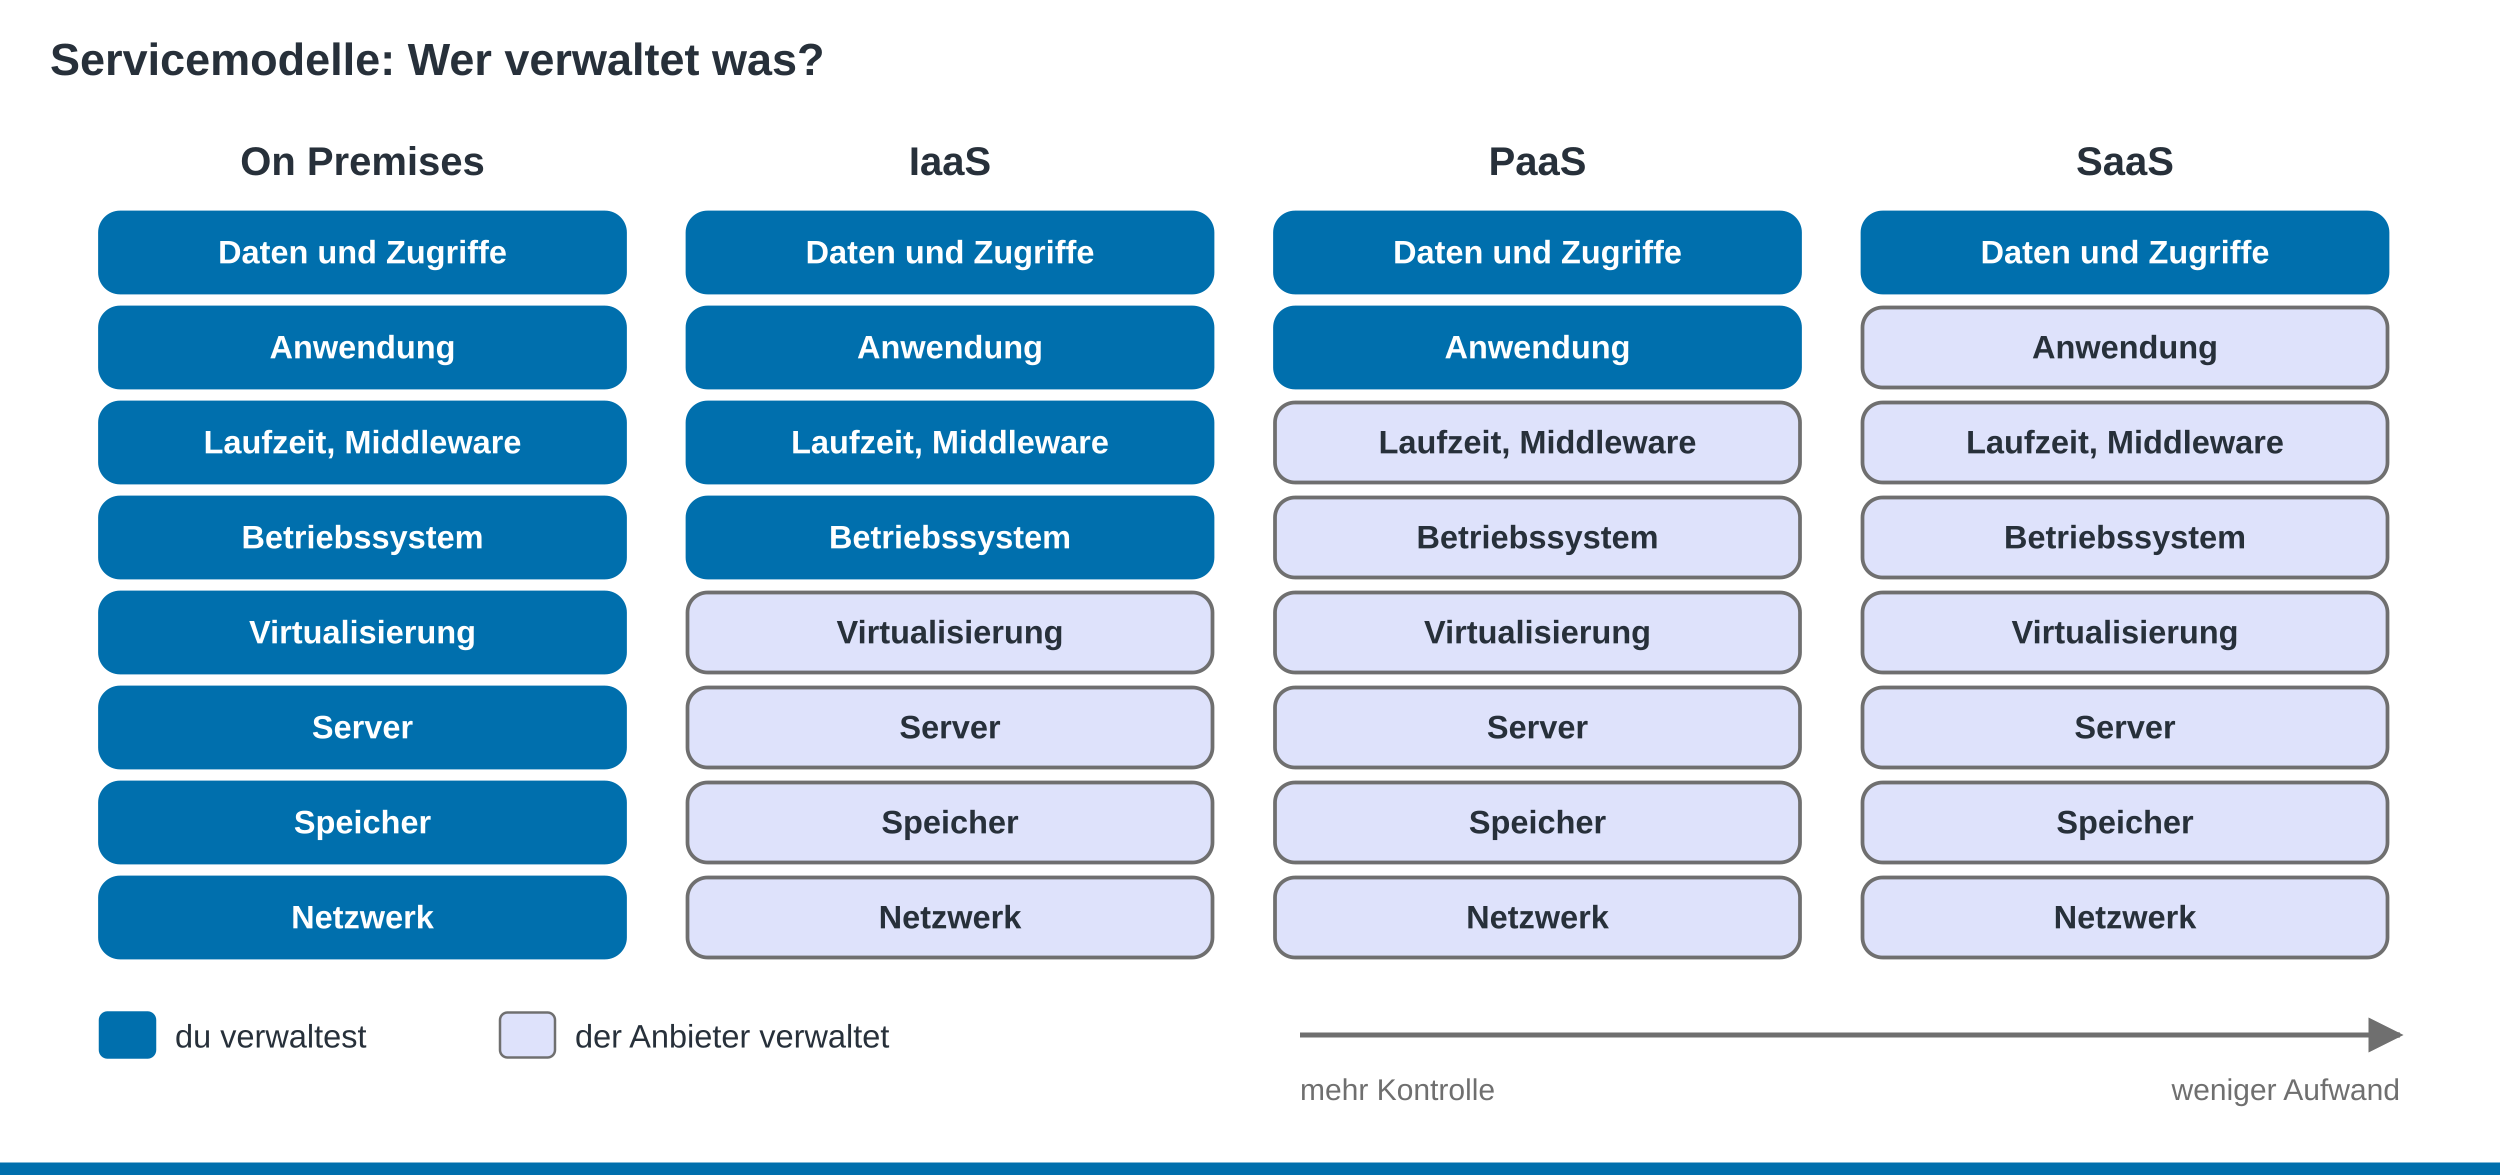
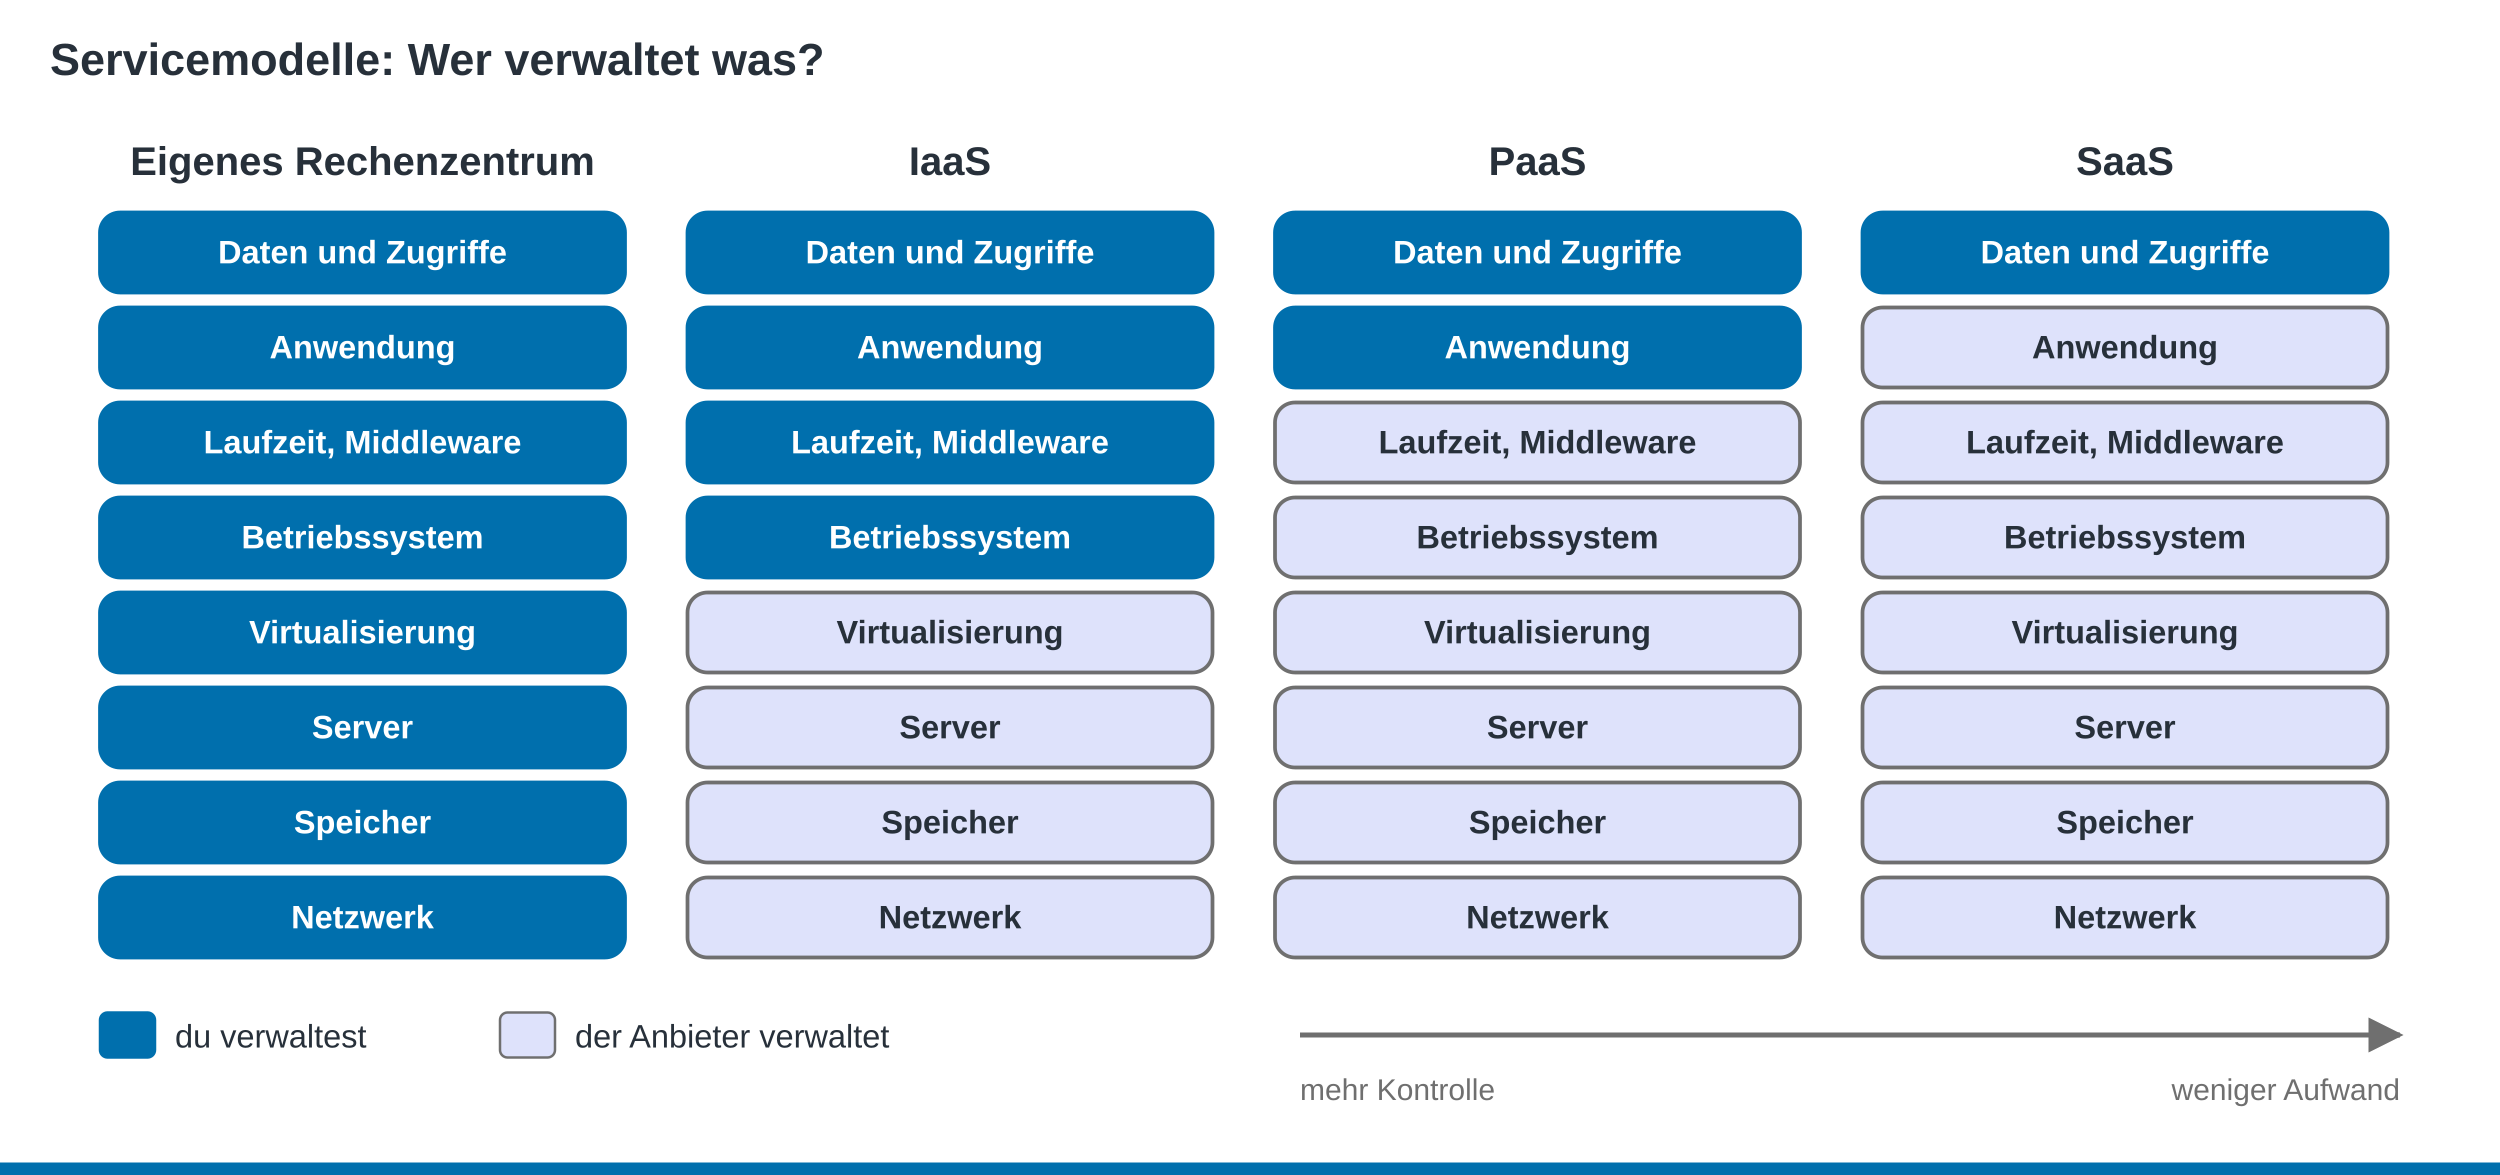
<svg xmlns="http://www.w3.org/2000/svg" viewBox="0 0 1000 470" width="1000" height="470" font-family="'Segoe UI', Arial, Helvetica, sans-serif" role="img" aria-label="Verantwortung bei On Premises, IaaS, PaaS und SaaS">
  <defs>
    <marker id="aD" viewBox="0 0 10 10" refX="9" refY="5" markerWidth="7" markerHeight="7" orient="auto-start-reverse">
      <path d="M0 0 L10 5 L0 10 z" fill="#27303A" />
    </marker>
    <marker id="aB" viewBox="0 0 10 10" refX="9" refY="5" markerWidth="7" markerHeight="7" orient="auto-start-reverse">
      <path d="M0 0 L10 5 L0 10 z" fill="#006FAD" />
    </marker>
    <marker id="aO" viewBox="0 0 10 10" refX="9" refY="5" markerWidth="7" markerHeight="7" orient="auto-start-reverse">
      <path d="M0 0 L10 5 L0 10 z" fill="#2E7D32" />
    </marker>
    <marker id="aN" viewBox="0 0 10 10" refX="9" refY="5" markerWidth="7" markerHeight="7" orient="auto-start-reverse">
      <path d="M0 0 L10 5 L0 10 z" fill="#B3261E" />
    </marker>
    <marker id="aG" viewBox="0 0 10 10" refX="9" refY="5" markerWidth="7" markerHeight="7" orient="auto-start-reverse">
      <path d="M0 0 L10 5 L0 10 z" fill="#6F6F6F" />
    </marker>
  </defs>
  <rect width="1000" height="470" fill="#FFFFFF" />
  <rect x="0" y="465" width="1000" height="5" fill="#006FAD" />
  <text x="20" y="30" font-size="18" fill="#27303A" font-weight="bold" text-anchor="start">Servicemodelle: Wer verwaltet was?</text>
-   <text x="145" y="70" font-size="16" fill="#27303A" font-weight="bold" text-anchor="middle">On Premises</text>
+   <text x="145" y="70" font-size="16" fill="#27303A" font-weight="bold" text-anchor="middle">Eigenes Rechenzentrum</text>
  <rect x="40" y="85" width="210" height="32" rx="8" fill="#006FAD" stroke="#006FAD" stroke-width="1.5" />
  <text x="145.0" y="105.333" font-size="13" fill="#FFFFFF" font-weight="bold" text-anchor="middle">Daten und Zugriffe</text>
  <rect x="40" y="123" width="210" height="32" rx="8" fill="#006FAD" stroke="#006FAD" stroke-width="1.5" />
  <text x="145.0" y="143.333" font-size="13" fill="#FFFFFF" font-weight="bold" text-anchor="middle">Anwendung</text>
  <rect x="40" y="161" width="210" height="32" rx="8" fill="#006FAD" stroke="#006FAD" stroke-width="1.5" />
  <text x="145.0" y="181.333" font-size="13" fill="#FFFFFF" font-weight="bold" text-anchor="middle">Laufzeit, Middleware</text>
  <rect x="40" y="199" width="210" height="32" rx="8" fill="#006FAD" stroke="#006FAD" stroke-width="1.5" />
  <text x="145.0" y="219.333" font-size="13" fill="#FFFFFF" font-weight="bold" text-anchor="middle">Betriebssystem</text>
  <rect x="40" y="237" width="210" height="32" rx="8" fill="#006FAD" stroke="#006FAD" stroke-width="1.5" />
  <text x="145.0" y="257.333" font-size="13" fill="#FFFFFF" font-weight="bold" text-anchor="middle">Virtualisierung</text>
  <rect x="40" y="275" width="210" height="32" rx="8" fill="#006FAD" stroke="#006FAD" stroke-width="1.5" />
  <text x="145.0" y="295.333" font-size="13" fill="#FFFFFF" font-weight="bold" text-anchor="middle">Server</text>
  <rect x="40" y="313" width="210" height="32" rx="8" fill="#006FAD" stroke="#006FAD" stroke-width="1.5" />
  <text x="145.0" y="333.333" font-size="13" fill="#FFFFFF" font-weight="bold" text-anchor="middle">Speicher</text>
  <rect x="40" y="351" width="210" height="32" rx="8" fill="#006FAD" stroke="#006FAD" stroke-width="1.5" />
  <text x="145.0" y="371.333" font-size="13" fill="#FFFFFF" font-weight="bold" text-anchor="middle">Netzwerk</text>
  <text x="380" y="70" font-size="16" fill="#27303A" font-weight="bold" text-anchor="middle">IaaS</text>
  <rect x="275" y="85" width="210" height="32" rx="8" fill="#006FAD" stroke="#006FAD" stroke-width="1.5" />
  <text x="380.0" y="105.333" font-size="13" fill="#FFFFFF" font-weight="bold" text-anchor="middle">Daten und Zugriffe</text>
  <rect x="275" y="123" width="210" height="32" rx="8" fill="#006FAD" stroke="#006FAD" stroke-width="1.5" />
  <text x="380.0" y="143.333" font-size="13" fill="#FFFFFF" font-weight="bold" text-anchor="middle">Anwendung</text>
  <rect x="275" y="161" width="210" height="32" rx="8" fill="#006FAD" stroke="#006FAD" stroke-width="1.5" />
  <text x="380.0" y="181.333" font-size="13" fill="#FFFFFF" font-weight="bold" text-anchor="middle">Laufzeit, Middleware</text>
  <rect x="275" y="199" width="210" height="32" rx="8" fill="#006FAD" stroke="#006FAD" stroke-width="1.5" />
  <text x="380.0" y="219.333" font-size="13" fill="#FFFFFF" font-weight="bold" text-anchor="middle">Betriebssystem</text>
  <rect x="275" y="237" width="210" height="32" rx="8" fill="#DEE2FB" stroke="#6F6F6F" stroke-width="1.5" />
  <text x="380.0" y="257.333" font-size="13" fill="#27303A" font-weight="bold" text-anchor="middle">Virtualisierung</text>
  <rect x="275" y="275" width="210" height="32" rx="8" fill="#DEE2FB" stroke="#6F6F6F" stroke-width="1.5" />
  <text x="380.0" y="295.333" font-size="13" fill="#27303A" font-weight="bold" text-anchor="middle">Server</text>
  <rect x="275" y="313" width="210" height="32" rx="8" fill="#DEE2FB" stroke="#6F6F6F" stroke-width="1.5" />
  <text x="380.0" y="333.333" font-size="13" fill="#27303A" font-weight="bold" text-anchor="middle">Speicher</text>
  <rect x="275" y="351" width="210" height="32" rx="8" fill="#DEE2FB" stroke="#6F6F6F" stroke-width="1.5" />
  <text x="380.0" y="371.333" font-size="13" fill="#27303A" font-weight="bold" text-anchor="middle">Netzwerk</text>
  <text x="615" y="70" font-size="16" fill="#27303A" font-weight="bold" text-anchor="middle">PaaS</text>
  <rect x="510" y="85" width="210" height="32" rx="8" fill="#006FAD" stroke="#006FAD" stroke-width="1.5" />
  <text x="615.0" y="105.333" font-size="13" fill="#FFFFFF" font-weight="bold" text-anchor="middle">Daten und Zugriffe</text>
  <rect x="510" y="123" width="210" height="32" rx="8" fill="#006FAD" stroke="#006FAD" stroke-width="1.5" />
  <text x="615.0" y="143.333" font-size="13" fill="#FFFFFF" font-weight="bold" text-anchor="middle">Anwendung</text>
  <rect x="510" y="161" width="210" height="32" rx="8" fill="#DEE2FB" stroke="#6F6F6F" stroke-width="1.5" />
  <text x="615.0" y="181.333" font-size="13" fill="#27303A" font-weight="bold" text-anchor="middle">Laufzeit, Middleware</text>
  <rect x="510" y="199" width="210" height="32" rx="8" fill="#DEE2FB" stroke="#6F6F6F" stroke-width="1.5" />
  <text x="615.0" y="219.333" font-size="13" fill="#27303A" font-weight="bold" text-anchor="middle">Betriebssystem</text>
  <rect x="510" y="237" width="210" height="32" rx="8" fill="#DEE2FB" stroke="#6F6F6F" stroke-width="1.5" />
  <text x="615.0" y="257.333" font-size="13" fill="#27303A" font-weight="bold" text-anchor="middle">Virtualisierung</text>
  <rect x="510" y="275" width="210" height="32" rx="8" fill="#DEE2FB" stroke="#6F6F6F" stroke-width="1.5" />
  <text x="615.0" y="295.333" font-size="13" fill="#27303A" font-weight="bold" text-anchor="middle">Server</text>
  <rect x="510" y="313" width="210" height="32" rx="8" fill="#DEE2FB" stroke="#6F6F6F" stroke-width="1.5" />
  <text x="615.0" y="333.333" font-size="13" fill="#27303A" font-weight="bold" text-anchor="middle">Speicher</text>
  <rect x="510" y="351" width="210" height="32" rx="8" fill="#DEE2FB" stroke="#6F6F6F" stroke-width="1.5" />
  <text x="615.0" y="371.333" font-size="13" fill="#27303A" font-weight="bold" text-anchor="middle">Netzwerk</text>
  <text x="850" y="70" font-size="16" fill="#27303A" font-weight="bold" text-anchor="middle">SaaS</text>
  <rect x="745" y="85" width="210" height="32" rx="8" fill="#006FAD" stroke="#006FAD" stroke-width="1.5" />
  <text x="850.0" y="105.333" font-size="13" fill="#FFFFFF" font-weight="bold" text-anchor="middle">Daten und Zugriffe</text>
  <rect x="745" y="123" width="210" height="32" rx="8" fill="#DEE2FB" stroke="#6F6F6F" stroke-width="1.5" />
  <text x="850.0" y="143.333" font-size="13" fill="#27303A" font-weight="bold" text-anchor="middle">Anwendung</text>
  <rect x="745" y="161" width="210" height="32" rx="8" fill="#DEE2FB" stroke="#6F6F6F" stroke-width="1.5" />
  <text x="850.0" y="181.333" font-size="13" fill="#27303A" font-weight="bold" text-anchor="middle">Laufzeit, Middleware</text>
  <rect x="745" y="199" width="210" height="32" rx="8" fill="#DEE2FB" stroke="#6F6F6F" stroke-width="1.5" />
  <text x="850.0" y="219.333" font-size="13" fill="#27303A" font-weight="bold" text-anchor="middle">Betriebssystem</text>
  <rect x="745" y="237" width="210" height="32" rx="8" fill="#DEE2FB" stroke="#6F6F6F" stroke-width="1.5" />
  <text x="850.0" y="257.333" font-size="13" fill="#27303A" font-weight="bold" text-anchor="middle">Virtualisierung</text>
  <rect x="745" y="275" width="210" height="32" rx="8" fill="#DEE2FB" stroke="#6F6F6F" stroke-width="1.5" />
  <text x="850.0" y="295.333" font-size="13" fill="#27303A" font-weight="bold" text-anchor="middle">Server</text>
  <rect x="745" y="313" width="210" height="32" rx="8" fill="#DEE2FB" stroke="#6F6F6F" stroke-width="1.5" />
  <text x="850.0" y="333.333" font-size="13" fill="#27303A" font-weight="bold" text-anchor="middle">Speicher</text>
  <rect x="745" y="351" width="210" height="32" rx="8" fill="#DEE2FB" stroke="#6F6F6F" stroke-width="1.5" />
  <text x="850.0" y="371.333" font-size="13" fill="#27303A" font-weight="bold" text-anchor="middle">Netzwerk</text>
  <rect x="40" y="405" width="22" height="18" rx="3" fill="#006FAD" stroke="#006FAD" stroke-width="1" />
  <text x="70" y="419" font-size="13" fill="#27303A" font-weight="normal" text-anchor="start">du verwaltest</text>
  <rect x="200" y="405" width="22" height="18" rx="3" fill="#DEE2FB" stroke="#6F6F6F" stroke-width="1" />
  <text x="230" y="419" font-size="13" fill="#27303A" font-weight="normal" text-anchor="start">der Anbieter verwaltet</text>
  <line x1="520" y1="414" x2="960" y2="414" stroke="#6F6F6F" stroke-width="2" marker-end="url(#aG)" />
  <text x="520" y="440" font-size="12" fill="#6F6F6F" font-weight="normal" text-anchor="start">mehr Kontrolle</text>
  <text x="960" y="440" font-size="12" fill="#6F6F6F" font-weight="normal" text-anchor="end">weniger Aufwand</text>
</svg>
